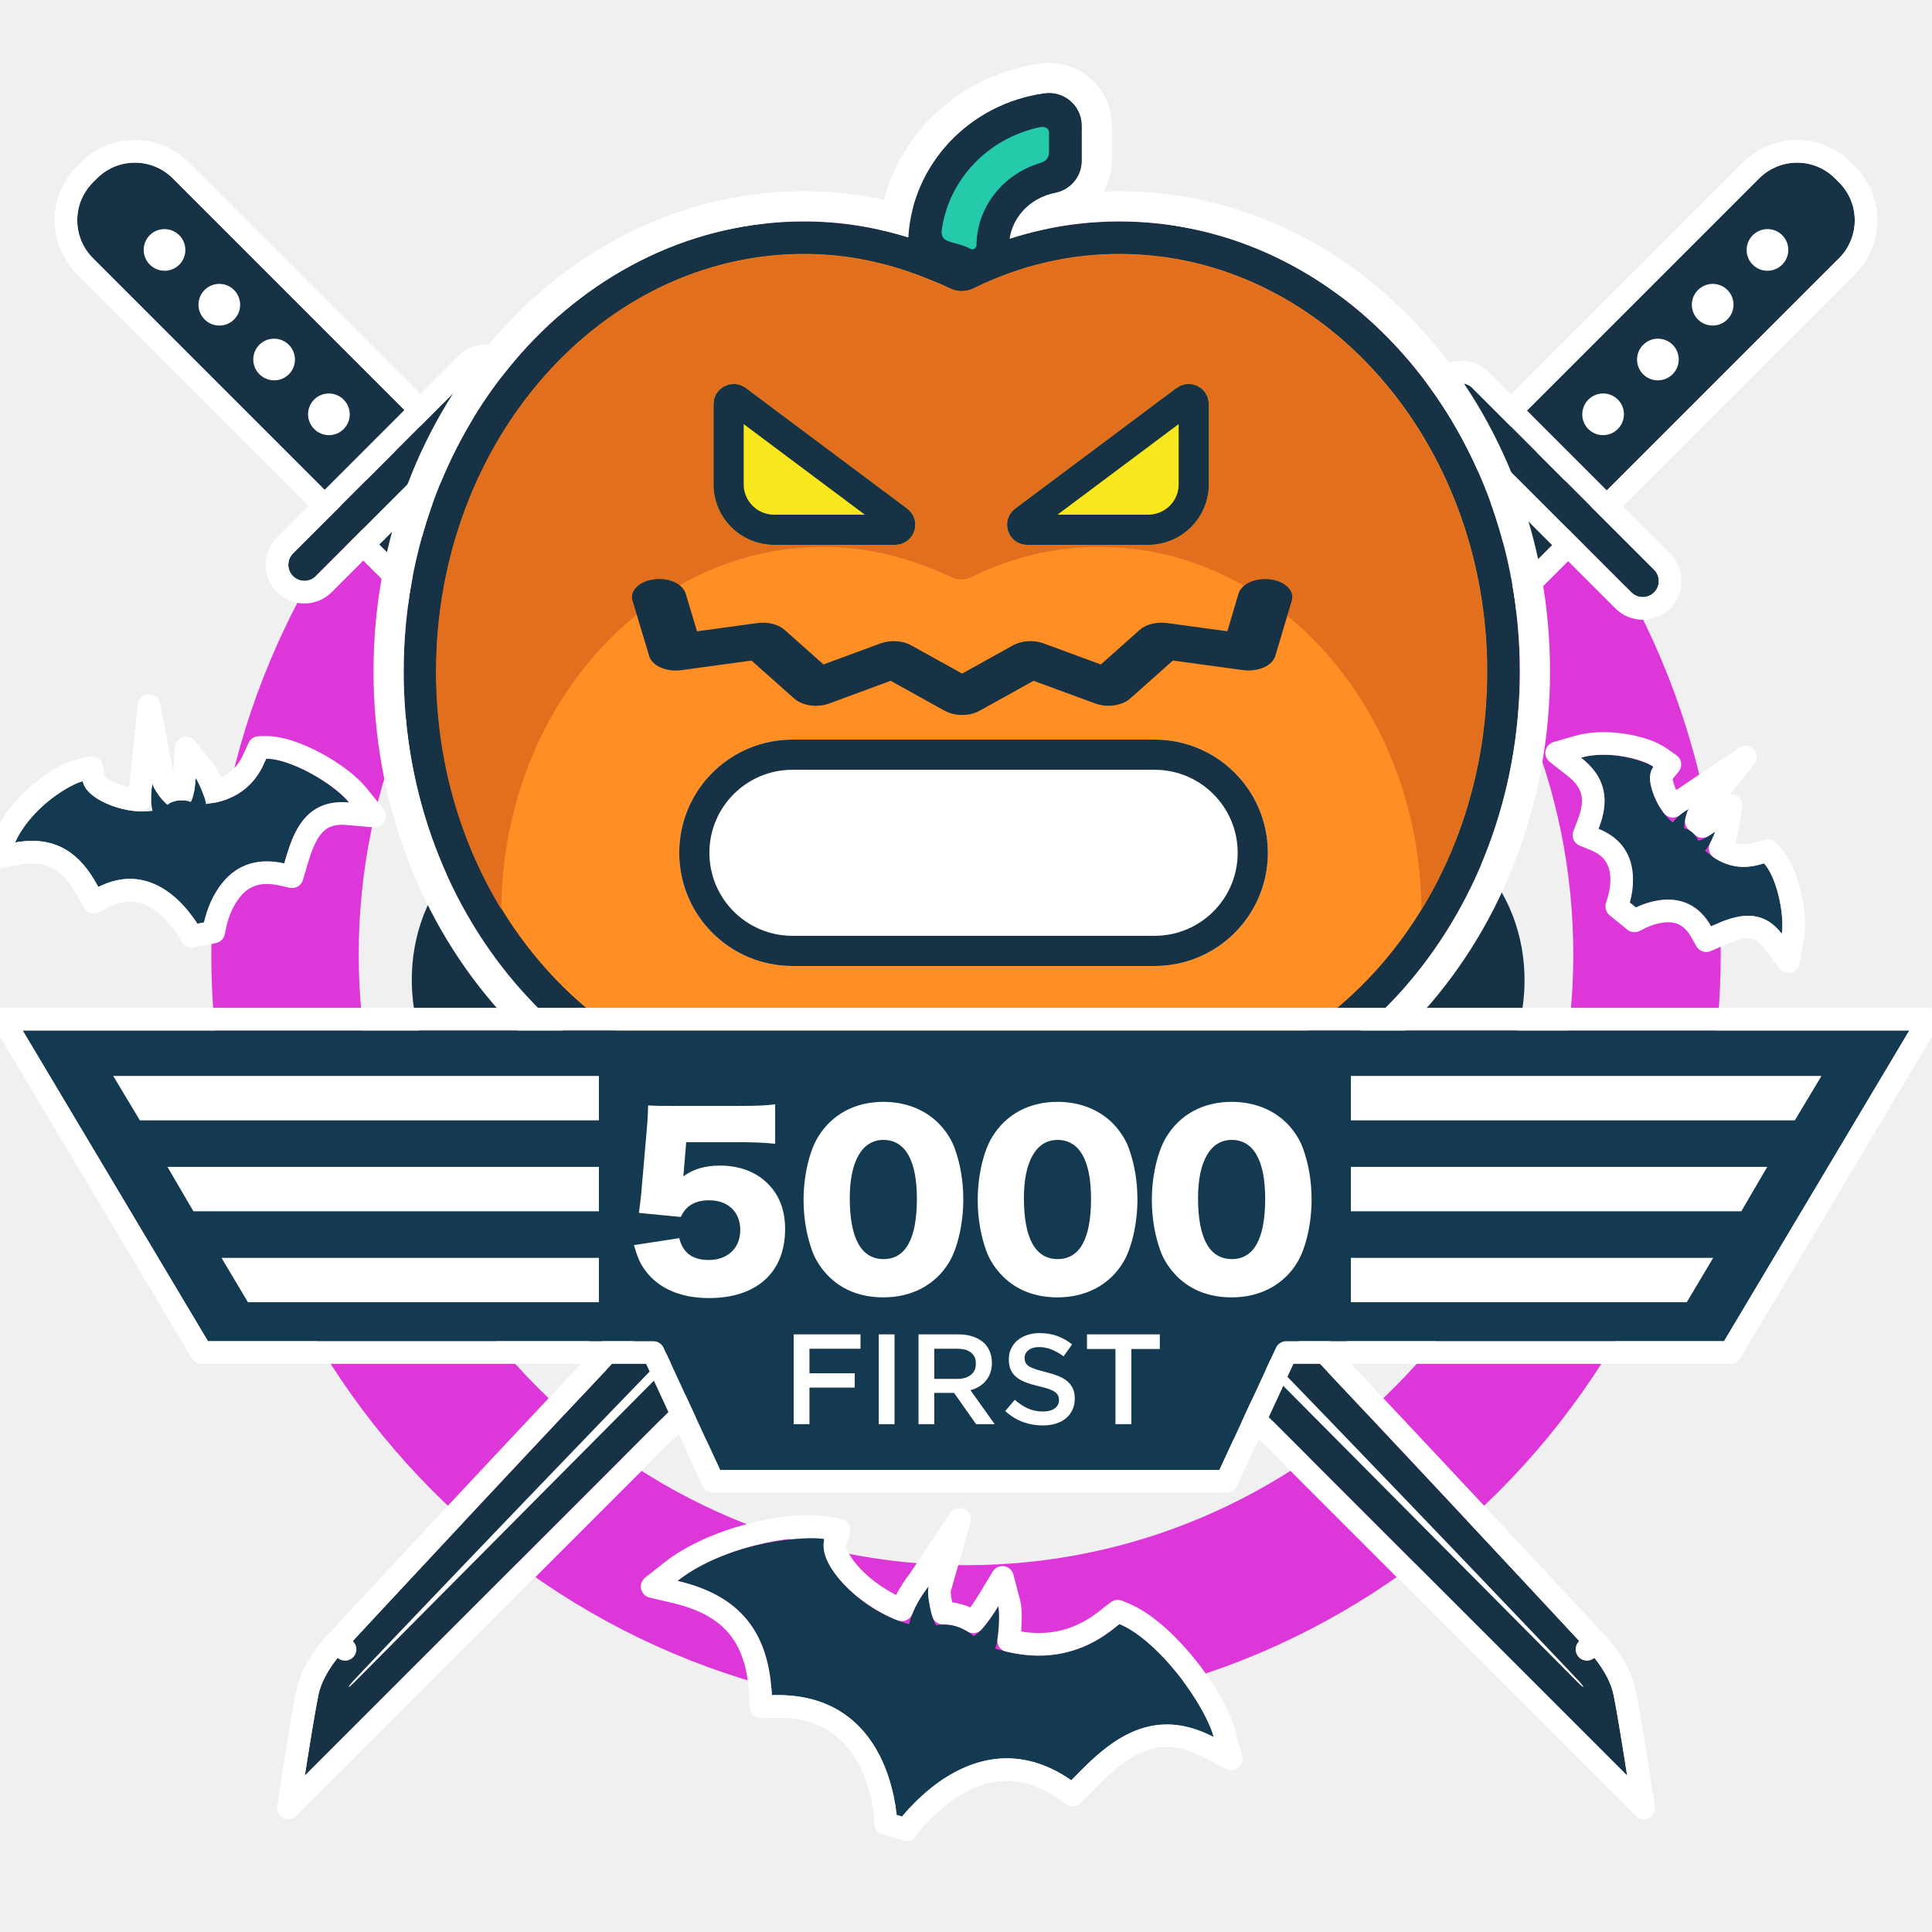
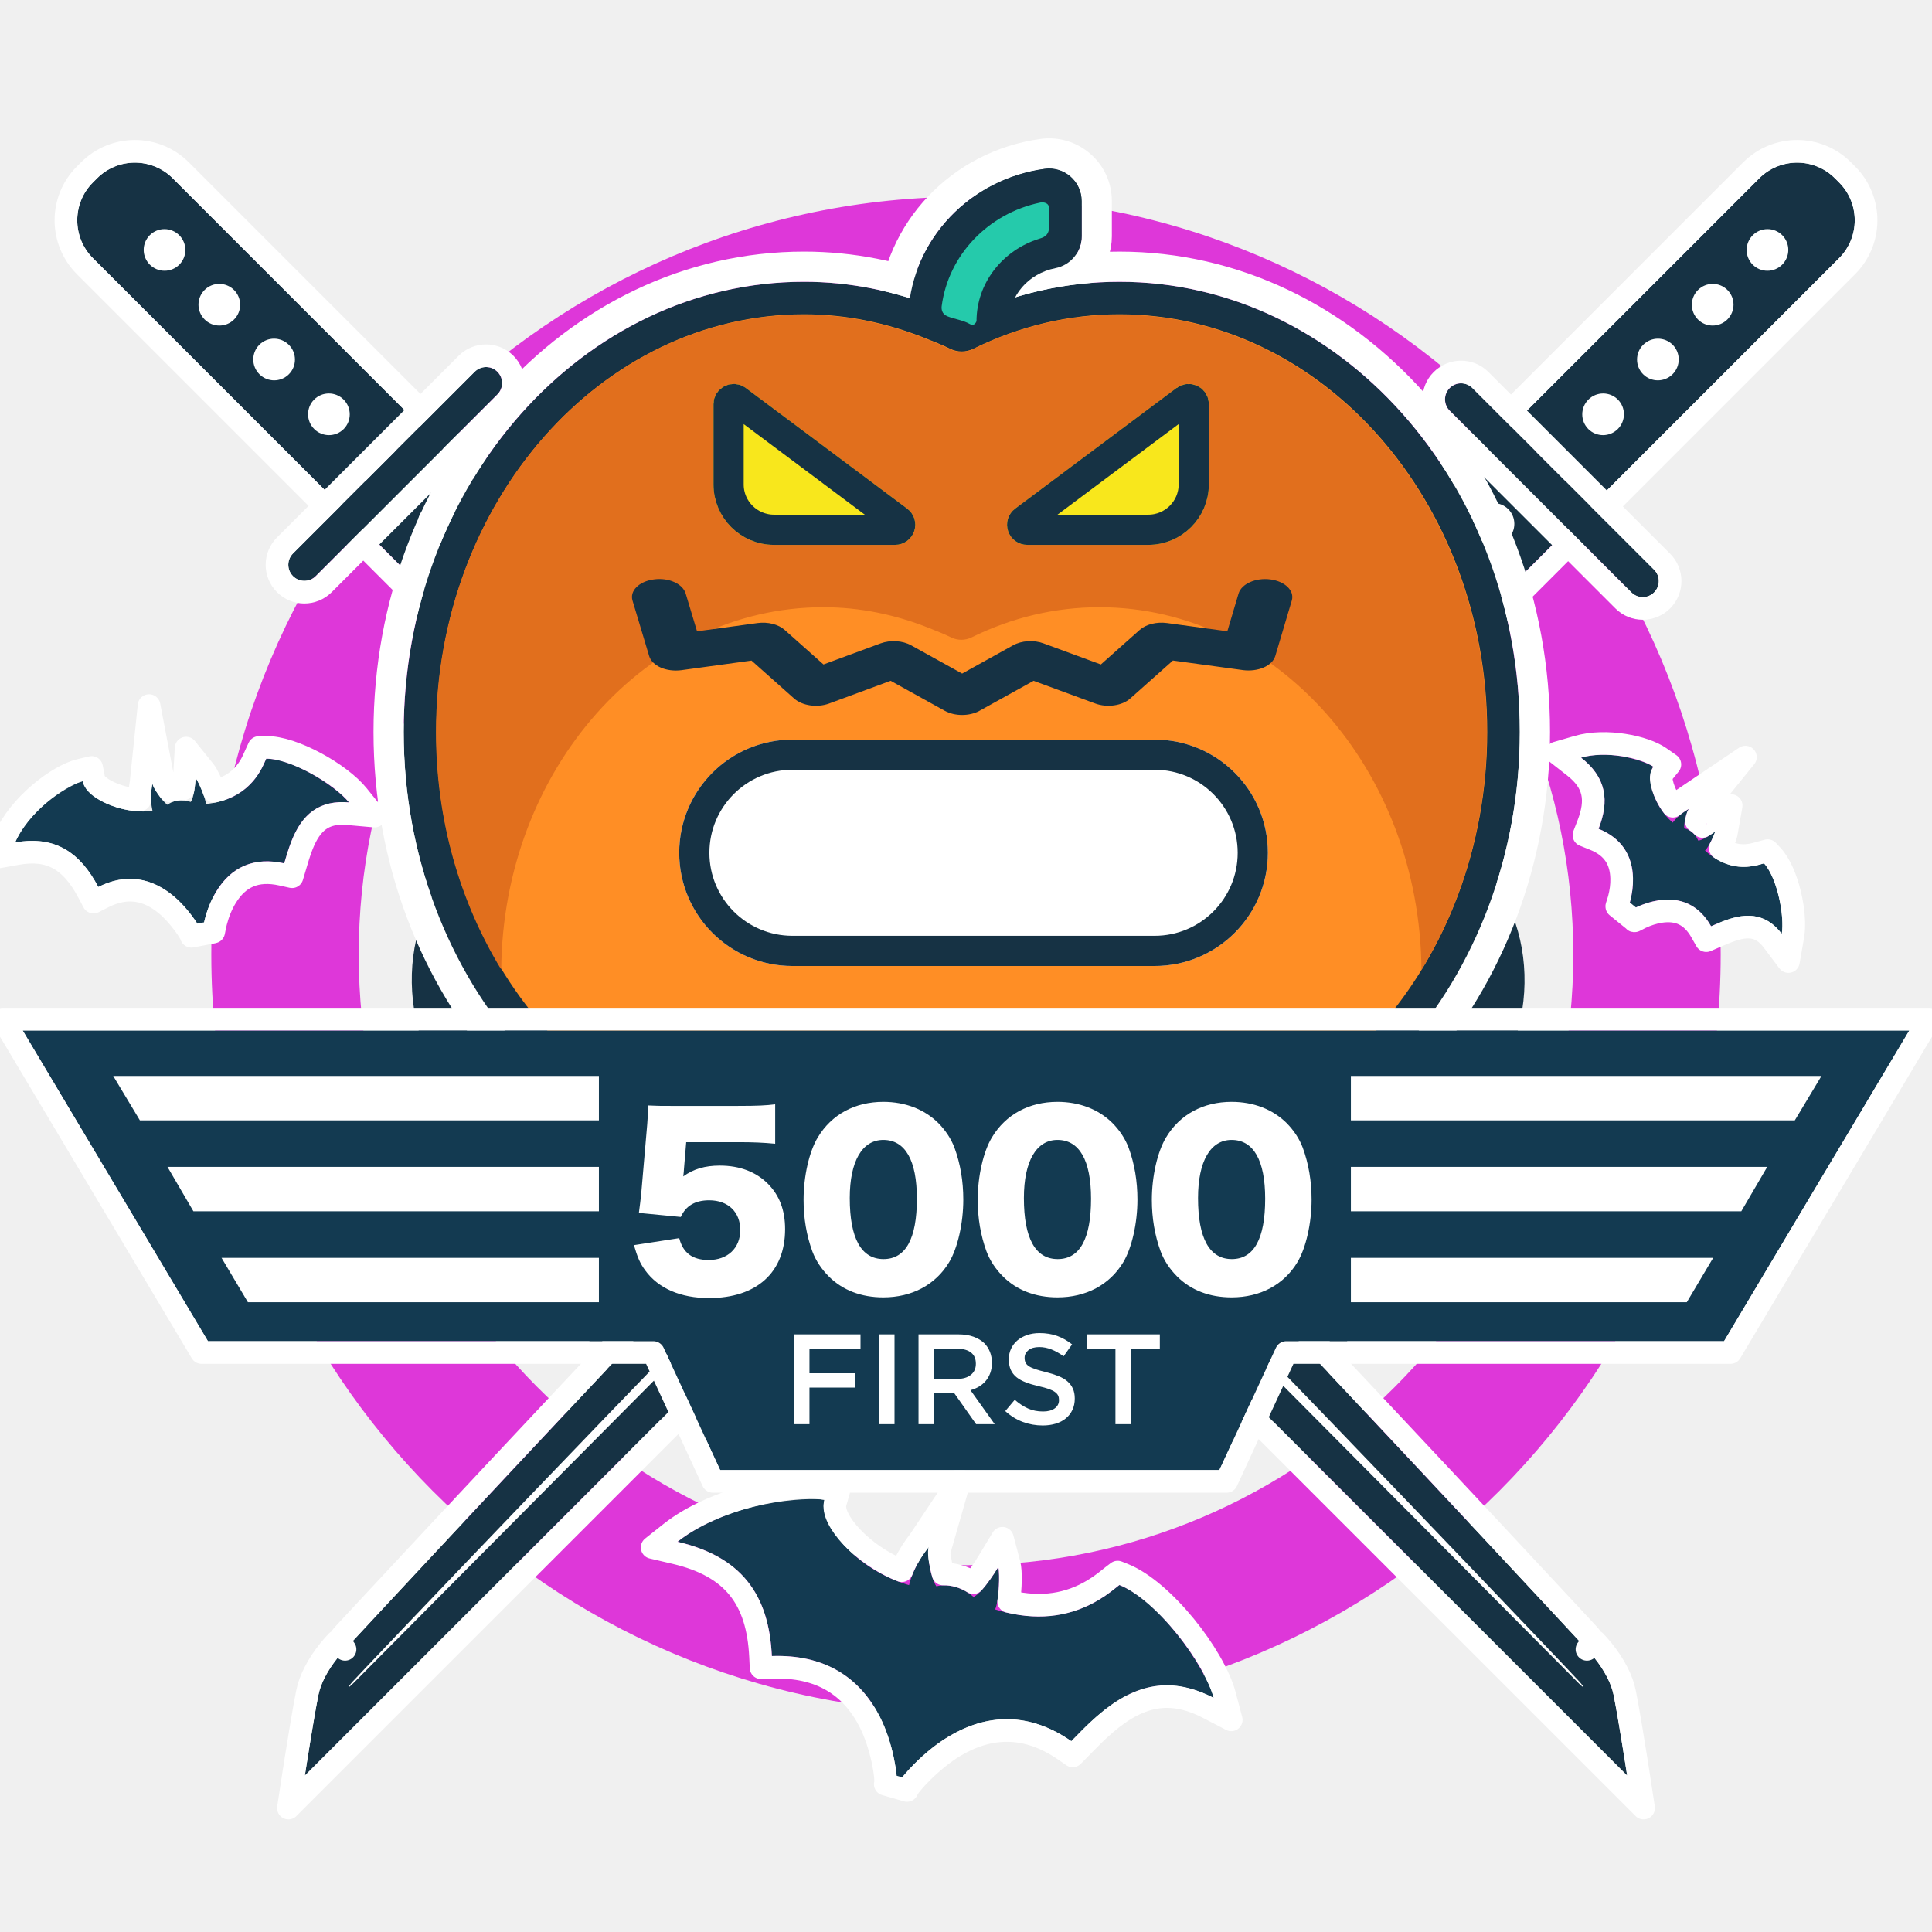
<svg xmlns="http://www.w3.org/2000/svg" xmlns:xlink="http://www.w3.org/1999/xlink" width="128" height="128" viewBox="0 0 128 128">
  <defs>
-     <path id="a" d="M63.501,95.361 C64.055,95.098 64.87,93.823 65.14,93.376 C65.247,93.781 65.194,95.618 64.93,96.187 C69.76,97.688 72.469,95.097 73.163,94.567 C75.843,95.634 78.883,100.061 79.412,102.053 C74.837,99.671 71.844,103.021 69.978,104.916 C63.644,100.521 58.517,107.467 58.372,107.974 C58.533,107.41 58.085,98.999 50.137,99.277 C49.955,95.546 48.438,92.77 43.888,91.703 C47.288,89.008 52.524,88.728 53.62,88.926 C53.188,90.434 55.669,93.556 59.227,94.577 C59.557,93.223 60.391,92.256 60.527,92.052 C60.395,92.513 60.673,94.159 61.038,94.655 C61.777,94.466 62.756,94.694 63.501,95.361 Z M111.513,42.658 C111.807,42.643 112.423,42.212 112.631,42.057 C112.595,42.265 112.195,43.104 111.964,43.317 C113.752,44.948 115.459,44.274 115.87,44.164 C116.814,45.177 117.225,47.814 117.047,48.838 C115.549,46.849 113.563,47.818 112.364,48.333 C110.516,45.072 106.867,47.29 106.7,47.496 C106.885,47.267 108.416,43.29 104.909,41.877 C105.595,40.116 105.506,38.538 103.75,37.163 C105.778,36.575 108.109,37.461 108.543,37.765 C108.046,38.379 108.483,40.304 109.819,41.466 C110.239,40.904 110.8,40.618 110.9,40.55 C110.749,40.738 110.532,41.553 110.588,41.853 C110.948,41.909 111.326,42.205 111.513,42.658 Z M11.636,40.097 C11.861,39.804 11.943,38.844 11.963,38.513 C12.135,38.727 12.623,39.83 12.641,40.233 C15.676,39.929 16.41,37.719 16.637,37.233 C18.386,37.203 21.277,39.078 22.125,40.13 C18.98,39.849 18.306,42.579 17.83,44.167 C13.167,43.126 12.352,48.52 12.416,48.856 C12.345,48.482 9.733,43.599 5.513,45.732 C4.363,43.562 2.76,42.289 -2.33146835e-15,42.782 C1.078,40.34 3.831,38.877 4.479,38.723 C4.671,39.726 6.892,40.965 9.104,40.69 C8.901,39.804 9.079,39.023 9.095,38.869 C9.153,39.175 9.768,40.084 10.105,40.288 C10.451,39.993 11.045,39.885 11.636,40.097 Z" />
+     <path id="a" d="M63.501,92.769 C64.055,92.505 64.87,91.23 65.14,90.784 C65.247,91.188 65.194,93.025 64.93,93.594 C69.76,95.096 72.469,92.504 73.163,91.975 C75.843,93.042 78.883,97.469 79.412,99.46 C74.837,97.079 71.844,100.429 69.978,102.324 C63.644,97.928 58.517,104.874 58.372,105.381 C58.533,104.818 58.085,96.406 50.137,96.684 C49.955,92.954 48.438,90.177 43.888,89.111 C47.288,86.415 52.524,86.135 53.62,86.333 C53.188,87.841 55.669,90.964 59.227,91.984 C59.557,90.63 60.391,89.663 60.527,89.46 C60.395,89.92 60.673,91.567 61.038,92.062 C61.777,91.873 62.756,92.101 63.501,92.769 Z M111.513,42.658 C111.807,42.643 112.423,42.212 112.631,42.057 C112.595,42.265 112.195,43.104 111.964,43.317 C113.752,44.948 115.459,44.274 115.87,44.164 C116.814,45.177 117.225,47.814 117.047,48.838 C115.549,46.849 113.563,47.818 112.364,48.333 C110.516,45.072 106.867,47.29 106.7,47.496 C106.885,47.267 108.416,43.29 104.909,41.877 C105.595,40.116 105.506,38.538 103.75,37.163 C105.778,36.575 108.109,37.461 108.543,37.765 C108.046,38.379 108.483,40.304 109.819,41.466 C110.239,40.904 110.8,40.618 110.9,40.55 C110.749,40.738 110.532,41.553 110.588,41.853 C110.948,41.909 111.326,42.205 111.513,42.658 Z M11.636,40.097 C11.861,39.804 11.943,38.844 11.963,38.513 C12.135,38.727 12.623,39.83 12.641,40.233 C15.676,39.929 16.41,37.719 16.637,37.233 C18.386,37.203 21.277,39.078 22.125,40.13 C18.98,39.849 18.306,42.579 17.83,44.167 C13.167,43.126 12.352,48.52 12.416,48.856 C12.345,48.482 9.733,43.599 5.513,45.732 C4.363,43.562 2.76,42.289 -3.99680289e-15,42.782 C1.078,40.34 3.831,38.877 4.479,38.723 C4.671,39.726 6.892,40.965 9.104,40.69 C8.901,39.804 9.079,39.023 9.095,38.869 C9.153,39.175 9.768,40.084 10.105,40.288 C10.451,39.993 11.045,39.885 11.636,40.097 Z" />
    <path id="b" d="M5.12,3.553 C5.12,1.591 6.707,0 8.664,0 L9.059,0 C11.016,0 12.603,1.59 12.603,3.553 L12.603,47.784 L5.12,47.784 L5.12,3.553 Z" />
    <path id="c" d="M0,0 L6.302,0 C6.302,0 6.165,16.61 5.504,42.956 C4.843,69.302 4.032,90.533 4.032,90.533 C4.032,90.533 4.032,92.57 3.151,93.904 C2.27,95.239 0,98.332 0,98.332 L0,0 Z" />
    <rect id="d" width="17.723" height="1.975" y="47.389" rx=".987" />
    <path id="e" d="M5.12,3.553 C5.12,1.591 6.707,0 8.664,0 L9.059,0 C11.016,0 12.603,1.59 12.603,3.553 L12.603,47.784 L5.12,47.784 L5.12,3.553 Z" />
    <path id="f" d="M0,0 L6.302,0 C6.302,0 6.165,16.61 5.504,42.956 C4.843,69.302 4.032,90.533 4.032,90.533 C4.032,90.533 4.032,92.57 3.151,93.904 C2.27,95.239 0,98.332 0,98.332 L0,0 Z" />
    <rect id="g" width="17.723" height="1.975" y="47.389" rx=".987" />
    <rect id="h" width="19.149" height="2.126" x=".461" y=".654" rx="1.063" />
    <rect id="i" width="19.149" height="2.126" x=".536" y=".361" rx="1.063" />
    <path id="j" d="M44.92,4.6 C44.92,5.63 44.189,6.516 43.175,6.714 C41.394,7.061 40.114,8.543 40.114,10.234 L40.114,10.598 C40.114,12.152 38.513,13.195 37.085,12.571 C36.475,12.304 35.808,12.075 35.005,11.848 C34.029,11.572 33.376,10.656 33.437,9.647 C33.729,4.783 37.531,0.81 42.464,0.132 C43.763,-0.046 44.92,0.959 44.92,2.266 L44.92,4.6 Z" />
-     <path id="k" d="M36.976,11.031 C40.294,9.43 43.812,8.616 47.42,8.616 C62.118,8.616 73.95,22.051 73.95,38.44 C73.95,54.829 62.118,68.265 47.42,68.265 L26.533,68.265 C11.835,68.265 0.003,54.83 0.003,38.44 C0.003,22.051 11.835,8.615 26.533,8.615 C29.524,8.615 32.481,9.203 35.362,10.352 C36.235,10.7 36.592,10.848 36.976,11.031 Z" />
-     <path id="l" d="M41.314,30.044 C40.738,30.044 40.228,29.677 40.046,29.133 C39.863,28.589 40.051,27.989 40.512,27.645 L51.206,19.651 C51.611,19.346 52.155,19.302 52.606,19.524 C53.059,19.751 53.345,20.211 53.345,20.716 L53.345,26.046 C53.345,28.25 51.546,30.044 49.334,30.044 L41.314,30.044 Z M32.56,30.044 L24.539,30.044 C22.328,30.044 20.529,28.25 20.529,26.046 L20.529,20.716 C20.529,20.211 20.815,19.751 21.268,19.524 C21.718,19.302 22.262,19.346 22.667,19.651 L33.361,27.645 C33.822,27.989 34.01,28.589 33.827,29.133 C33.646,29.677 33.135,30.044 32.56,30.044 Z" />
+     <path id="k" d="M36.976,10.031 C40.294,8.43 43.812,7.616 47.42,7.616 C62.118,7.616 73.95,21.051 73.95,37.44 C73.95,53.829 62.118,67.265 47.42,67.265 L26.533,67.265 C11.835,67.265 0.003,53.83 0.003,37.44 C0.003,21.051 11.835,7.615 26.533,7.615 C29.524,7.615 32.481,8.203 35.362,9.352 C36.235,9.7 36.592,9.848 36.976,10.031 Z" />
+     <path id="l" d="M41.314,25.044 C40.738,25.044 40.228,24.677 40.046,24.133 C39.863,23.589 40.051,22.989 40.512,22.645 L51.206,14.651 C51.611,14.346 52.155,14.302 52.606,14.524 C53.059,14.751 53.345,15.211 53.345,15.716 L53.345,21.046 C53.345,23.25 51.546,25.044 49.334,25.044 L41.314,25.044 Z M32.56,25.044 L24.539,25.044 C22.328,25.044 20.529,23.25 20.529,21.046 L20.529,15.716 C20.529,15.211 20.815,14.751 21.268,14.524 C21.718,14.302 22.262,14.346 22.667,14.651 L33.361,22.645 C33.822,22.989 34.01,23.589 33.827,24.133 C33.646,24.677 33.135,25.044 32.56,25.044 Z" />
    <path id="m" d="M84.736,83.858 L114.223,83.858 L126.5,63.27 L1.5,63.27 L13.777,83.858 L43.764,83.858 L47.713,92.395 L80.787,92.395 L84.736,83.858 Z" />
    <rect id="n" width="39" height="15" rx="7.5" />
  </defs>
  <g fill="none" fill-rule="evenodd">
    <rect width="128" height="128" />
    <g transform="translate(0 5)">
      <g fill-rule="nonzero" transform="translate(1 8.034)">
        <path fill="#DE37D9" d="M63,90.664 C85.211,90.664 103.234,72.563 103.234,50.215 C103.234,27.866 85.211,9.766 63,9.766 C40.789,9.766 22.766,27.866 22.766,50.215 C22.766,72.563 40.789,90.664 63,90.664 Z M63,100.429 C35.386,100.429 13,77.947 13,50.215 C13,22.482 35.386,0 63,0 C90.614,0 113,22.482 113,50.215 C113,77.947 90.614,100.429 63,100.429 Z" />
        <g stroke-linecap="round" stroke-linejoin="round">
          <use fill="#133A51" fill-rule="evenodd" xlink:href="#a" />
-           <path stroke="#FFFFFF" stroke-width="1.5" d="M63.484,94.413 C63.776,94.087 64.171,93.531 64.498,92.989 L65.413,91.474 L65.865,93.185 C65.987,93.645 65.964,94.792 65.828,95.657 C68.032,96.188 69.844,95.841 71.4,94.917 C71.679,94.752 71.933,94.577 72.189,94.382 C72.321,94.281 72.667,94.003 72.708,93.971 L73.046,93.713 L73.441,93.871 C76.061,94.914 79.444,99.253 80.137,101.86 L80.573,103.503 L79.066,102.718 C76.312,101.285 74.168,101.947 71.766,104.194 C71.559,104.387 71.352,104.59 71.112,104.832 C70.976,104.969 70.538,105.417 70.512,105.443 L70.069,105.893 L69.55,105.533 C67.023,103.779 64.578,103.852 62.239,105.251 C60.731,106.152 59.194,107.826 59.093,108.18 L57.651,107.767 C57.769,107.355 57.409,105.191 56.627,103.649 C55.418,101.267 53.355,99.915 50.163,100.026 L49.424,100.052 L49.388,99.313 C49.201,95.499 47.581,93.339 43.717,92.433 L42.207,92.079 L43.422,91.116 C46.33,88.81 51.432,87.768 53.754,88.188 L54.569,88.336 L54.341,89.133 C54.03,90.218 56.116,92.594 58.745,93.622 C58.863,93.319 59.005,93.025 59.166,92.738 C59.318,92.467 59.478,92.22 59.651,91.977 C59.733,91.863 59.9,91.641 59.903,91.636 L62.576,87.626 L61.248,92.259 C61.19,92.46 61.326,93.316 61.487,93.842 C62.158,93.824 62.866,94.024 63.484,94.413 Z M111.793,41.72 C111.92,41.64 112.064,41.544 112.185,41.454 L113.695,40.338 L113.37,42.187 C113.331,42.408 113.166,42.799 112.969,43.158 C113.754,43.682 114.511,43.746 115.303,43.545 C115.401,43.521 115.668,43.442 115.675,43.44 L116.11,43.323 L116.418,43.653 C117.433,44.742 118.038,47.522 117.785,48.967 L117.488,50.671 L116.448,49.289 C116.033,48.739 115.59,48.473 115.084,48.406 C114.553,48.336 113.971,48.472 113.17,48.804 C113.091,48.836 113.012,48.87 112.911,48.914 C112.784,48.969 112.784,48.969 112.66,49.022 L112.043,49.287 L111.712,48.703 C111.063,47.557 110.157,47.186 109.012,47.356 C108.572,47.422 108.124,47.567 107.715,47.76 C107.477,47.872 107.243,48.017 107.283,47.968 L106.117,47.024 C106.092,47.055 106.194,46.796 106.267,46.526 C106.386,46.082 106.452,45.608 106.439,45.151 C106.407,43.956 105.876,43.075 104.629,42.573 L103.941,42.296 L104.21,41.605 C104.857,39.944 104.631,38.806 103.287,37.753 L102.134,36.85 L103.541,36.442 C105.399,35.904 107.954,36.438 108.973,37.15 L109.633,37.612 L109.126,38.237 C108.927,38.483 109.198,39.541 109.83,40.379 C109.949,40.279 110.073,40.188 110.2,40.104 C110.314,40.028 110.504,39.913 110.481,39.929 L114.638,37.127 L111.483,41.022 C111.471,41.037 111.425,41.207 111.386,41.376 C111.533,41.47 111.671,41.586 111.793,41.72 Z M11.129,39.24 C11.165,39.012 11.199,38.724 11.214,38.468 L11.331,36.53 L12.547,38.043 C12.736,38.277 13.01,38.857 13.194,39.387 C14.074,39.191 14.723,38.784 15.208,38.216 C15.403,37.988 15.562,37.743 15.699,37.478 C15.783,37.316 16.002,36.818 15.957,36.916 L16.154,36.491 L16.624,36.483 C18.435,36.452 21.557,38.23 22.709,39.659 L23.817,41.034 L22.058,40.877 C20.472,40.735 19.619,41.435 19.012,42.961 C18.925,43.179 18.844,43.412 18.759,43.683 C18.726,43.79 18.692,43.9 18.651,44.038 C18.599,44.213 18.57,44.313 18.549,44.382 L18.349,45.051 L17.667,44.899 C15.948,44.515 14.789,45.093 13.989,46.389 C13.684,46.882 13.455,47.451 13.305,48.025 C13.212,48.381 13.16,48.75 13.153,48.716 L11.68,48.997 C11.638,48.777 10.859,47.619 10.037,46.928 C8.789,45.877 7.418,45.609 5.851,46.401 L5.195,46.733 L4.85,46.083 C3.718,43.947 2.336,43.127 0.132,43.521 L-1.255,43.769 L-0.686,42.48 C0.279,40.293 2.834,38.342 4.306,37.993 L5.069,37.813 L5.216,38.583 C5.322,39.137 6.778,39.893 8.258,39.97 C8.249,39.665 8.268,39.364 8.308,39.061 C8.322,38.961 8.35,38.786 8.349,38.792 L8.876,33.713 L9.832,38.729 C9.846,38.803 10.055,39.121 10.24,39.364 C10.517,39.267 10.82,39.225 11.129,39.24 Z" />
+           <path stroke="#FFFFFF" stroke-width="1.5" d="M63.484,91.82 C63.776,91.495 64.171,90.938 64.498,90.396 L65.413,88.881 L65.865,90.592 C65.987,91.052 65.964,92.199 65.828,93.064 C68.032,93.595 69.844,93.249 71.4,92.325 C71.679,92.159 71.933,91.985 72.189,91.789 C72.321,91.688 72.667,91.41 72.708,91.378 L73.046,91.121 L73.441,91.278 C76.061,92.321 79.444,96.66 80.137,99.267 L80.573,100.91 L79.066,100.125 C76.312,98.692 74.168,99.355 71.766,101.601 C71.559,101.794 71.352,101.997 71.112,102.239 C70.976,102.376 70.538,102.824 70.512,102.85 L70.069,103.3 L69.55,102.94 C67.023,101.186 64.578,101.259 62.239,102.658 C60.731,103.559 59.194,105.233 59.093,105.588 L57.651,105.174 C57.769,104.763 57.409,102.598 56.627,101.057 C55.418,98.674 53.355,97.322 50.163,97.433 L49.424,97.459 L49.388,96.72 C49.201,92.906 47.581,90.747 43.717,89.841 L42.207,89.487 L43.422,88.523 C46.33,86.217 51.432,85.175 53.754,85.595 L54.569,85.743 L54.341,86.54 C54.03,87.625 56.116,90.001 58.745,91.029 C58.863,90.726 59.005,90.432 59.166,90.145 C59.318,89.874 59.478,89.627 59.651,89.384 C59.733,89.27 59.9,89.048 59.903,89.044 L62.576,85.033 L61.248,89.666 C61.19,89.867 61.326,90.723 61.487,91.249 C62.158,91.231 62.866,91.431 63.484,91.82 Z M111.793,41.72 C111.92,41.64 112.064,41.544 112.185,41.454 L113.695,40.338 L113.37,42.187 C113.331,42.408 113.166,42.799 112.969,43.158 C113.754,43.682 114.511,43.746 115.303,43.545 C115.401,43.521 115.668,43.442 115.675,43.44 L116.11,43.323 L116.418,43.653 C117.433,44.742 118.038,47.522 117.785,48.967 L117.488,50.671 L116.448,49.289 C116.033,48.739 115.59,48.473 115.084,48.406 C114.553,48.336 113.971,48.472 113.17,48.804 C113.091,48.836 113.012,48.87 112.911,48.914 C112.784,48.969 112.784,48.969 112.66,49.022 L112.043,49.287 L111.712,48.703 C111.063,47.557 110.157,47.186 109.012,47.356 C108.572,47.422 108.124,47.567 107.715,47.76 C107.477,47.872 107.243,48.017 107.283,47.968 L106.117,47.024 C106.092,47.055 106.194,46.796 106.267,46.526 C106.386,46.082 106.452,45.608 106.439,45.151 C106.407,43.956 105.876,43.075 104.629,42.573 L103.941,42.296 L104.21,41.605 C104.857,39.944 104.631,38.806 103.287,37.753 L102.134,36.85 L103.541,36.442 C105.399,35.904 107.954,36.438 108.973,37.15 L109.633,37.612 L109.126,38.237 C108.927,38.483 109.198,39.541 109.83,40.379 C109.949,40.279 110.073,40.188 110.2,40.104 C110.314,40.028 110.504,39.913 110.481,39.929 L114.638,37.127 L111.483,41.022 C111.471,41.037 111.425,41.207 111.386,41.376 C111.533,41.47 111.671,41.586 111.793,41.72 Z M11.129,39.24 C11.165,39.012 11.199,38.724 11.214,38.468 L11.331,36.53 L12.547,38.043 C12.736,38.277 13.01,38.857 13.194,39.387 C14.074,39.191 14.723,38.784 15.208,38.216 C15.403,37.988 15.562,37.743 15.699,37.478 C15.783,37.316 16.002,36.818 15.957,36.916 L16.154,36.491 L16.624,36.483 C18.435,36.452 21.557,38.23 22.709,39.659 L23.817,41.034 L22.058,40.877 C20.472,40.735 19.619,41.435 19.012,42.961 C18.925,43.179 18.844,43.412 18.759,43.683 C18.726,43.79 18.692,43.9 18.651,44.038 C18.599,44.213 18.57,44.313 18.549,44.382 L18.349,45.051 L17.667,44.899 C15.948,44.515 14.789,45.093 13.989,46.389 C13.684,46.882 13.455,47.451 13.305,48.025 C13.212,48.381 13.16,48.75 13.153,48.716 L11.68,48.997 C11.638,48.777 10.859,47.619 10.037,46.928 C8.789,45.877 7.418,45.609 5.851,46.401 L5.195,46.733 L4.85,46.083 C3.718,43.947 2.336,43.127 0.132,43.521 L-1.255,43.769 L-0.686,42.48 C0.279,40.293 2.834,38.342 4.306,37.993 L5.069,37.813 L5.216,38.583 C5.322,39.137 6.778,39.893 8.258,39.97 C8.249,39.665 8.268,39.364 8.308,39.061 C8.322,38.961 8.35,38.786 8.349,38.792 L8.876,33.713 L9.832,38.729 C9.846,38.803 10.055,39.121 10.24,39.364 C10.517,39.267 10.82,39.225 11.129,39.24 Z" />
        </g>
        <path fill="#163244" d="M61.572,57.869 L61.588,71.63 C61.588,71.63 61.9,77.089 54.559,81.346 C48.916,84.617 41.829,82.421 38.317,76.312 C36.392,72.962 35.922,68.768 37.042,65.229 C33.43,64.433 30.048,61.928 28.122,58.578 C24.61,52.469 26.26,45.207 31.903,41.935 C39.439,37.566 44.559,40.83 44.559,40.83 L55.9,47.686 C55.631,48.48 55.485,49.33 55.485,50.215 C55.485,51.084 55.626,51.92 55.886,52.701 C55.07,52.235 54.037,52.204 53.165,52.709 C51.857,53.468 51.409,55.147 52.164,56.461 C52.919,57.774 54.591,58.224 55.899,57.466 C56.741,56.978 57.227,56.108 57.265,55.2 C58.348,56.52 59.853,57.479 61.572,57.869 Z M70.651,47.558 L81.728,40.86 C81.728,40.86 86.849,37.597 94.385,41.966 C100.027,45.238 101.677,52.5 98.165,58.609 C96.239,61.958 92.858,64.464 89.245,65.26 C90.365,68.799 89.896,72.993 87.97,76.343 C84.458,82.452 77.371,84.648 71.729,81.376 C64.387,77.12 64.699,71.661 64.699,71.661 L64.715,57.932 C66.417,57.619 67.926,56.751 69.051,55.523 C69.17,56.322 69.637,57.061 70.388,57.497 C71.696,58.255 73.368,57.805 74.123,56.491 C74.878,55.178 74.43,53.498 73.122,52.74 C72.372,52.305 71.503,52.268 70.755,52.563 C70.986,51.821 71.11,51.033 71.11,50.215 C71.11,49.282 70.948,48.387 70.651,47.558 Z M57.332,45.149 L46.016,38.862 C46.016,38.862 40.642,36.04 40.642,27.301 C40.642,20.758 46.079,15.692 53.103,15.692 C56.954,15.692 60.806,17.381 63.298,20.125 C65.79,17.381 69.642,15.692 73.493,15.692 C80.517,15.692 85.954,20.758 85.954,27.301 C85.954,35.814 81.091,38.273 81.091,38.273 L69.243,45.124 C68.162,43.852 66.684,42.931 65.001,42.556 C65.63,42.052 66.032,41.277 66.032,40.407 C66.032,38.89 64.808,37.661 63.298,37.661 C61.788,37.661 60.564,38.89 60.564,40.407 C60.564,41.277 60.966,42.052 61.595,42.556 C59.901,42.934 58.415,43.864 57.332,45.149 Z M63.298,54.53 C60.925,54.53 59.001,52.598 59.001,50.215 C59.001,47.831 60.925,45.899 63.298,45.899 C65.671,45.899 67.595,47.831 67.595,50.215 C67.595,52.598 65.671,54.53 63.298,54.53 Z" />
      </g>
      <g transform="rotate(-45 15.968 6.576)">
        <use fill="#163244" xlink:href="#b" />
        <path stroke="#FFFFFF" stroke-width="1.5" d="M4.37,3.553 C4.37,1.177 6.292,-0.75 8.664,-0.75 L9.059,-0.75 C11.431,-0.75 13.353,1.176 13.353,3.553 L13.353,48.534 L4.37,48.534 L4.37,3.553 Z" />
        <path fill="#FFFFFF" d="M8.862,7.898 C8.1,7.898 7.483,7.279 7.483,6.516 C7.483,5.753 8.1,5.134 8.862,5.134 C9.623,5.134 10.24,5.753 10.24,6.516 C10.24,7.279 9.623,7.898 8.862,7.898 Z M8.862,13.032 C8.1,13.032 7.483,12.413 7.483,11.65 C7.483,10.886 8.1,10.268 8.862,10.268 C9.623,10.268 10.24,10.886 10.24,11.65 C10.24,12.413 9.623,13.032 8.862,13.032 Z M8.862,18.166 C8.1,18.166 7.483,17.547 7.483,16.784 C7.483,16.02 8.1,15.401 8.862,15.401 C9.623,15.401 10.24,16.02 10.24,16.784 C10.24,17.547 9.623,18.166 8.862,18.166 Z M8.862,23.3 C8.1,23.3 7.483,22.681 7.483,21.917 C7.483,21.154 8.1,20.535 8.862,20.535 C9.623,20.535 10.24,21.154 10.24,21.917 C10.24,22.681 9.623,23.3 8.862,23.3 Z M8.862,28.433 C8.1,28.433 7.483,27.815 7.483,27.051 C7.483,26.288 8.1,25.669 8.862,25.669 C9.623,25.669 10.24,26.288 10.24,27.051 C10.24,27.815 9.623,28.433 8.862,28.433 Z M8.862,33.567 C8.1,33.567 7.483,32.948 7.483,32.185 C7.483,31.422 8.1,30.803 8.862,30.803 C9.623,30.803 10.24,31.422 10.24,32.185 C10.24,32.948 9.623,33.567 8.862,33.567 Z M8.862,38.701 C8.1,38.701 7.483,38.082 7.483,37.319 C7.483,36.555 8.1,35.937 8.862,35.937 C9.623,35.937 10.24,36.555 10.24,37.319 C10.24,38.082 9.623,38.701 8.862,38.701 Z M8.862,43.835 C8.1,43.835 7.483,43.216 7.483,42.453 C7.483,41.689 8.1,41.07 8.862,41.07 C9.623,41.07 10.24,41.689 10.24,42.453 C10.24,43.216 9.623,43.835 8.862,43.835 Z" />
        <g transform="translate(5.908 48.179)">
          <g stroke-linecap="round" stroke-linejoin="round">
            <use fill="#163244" xlink:href="#c" />
            <path stroke="#FFFFFF" stroke-width="1.5" d="M-0.75,-0.75 L7.058,-0.75 L7.052,0.006 C7.05,0.136 7.048,0.393 7.044,0.773 C7.038,1.405 7.03,2.154 7.02,3.016 C6.991,5.478 6.952,8.351 6.9,11.61 C6.754,20.919 6.543,31.446 6.254,42.975 C6.154,46.95 6.048,50.947 5.935,54.948 C5.683,63.927 5.412,72.528 5.142,80.45 C5.047,83.223 4.959,85.713 4.88,87.882 C4.853,88.642 4.828,89.307 4.807,89.873 C4.794,90.212 4.786,90.444 4.032,90.533 L4.782,90.533 C4.782,90.699 4.769,90.972 4.732,91.317 C4.67,91.892 4.559,92.469 4.383,93.015 C4.228,93.498 4.029,93.936 3.777,94.318 C3.48,94.767 3.018,95.43 2.43,96.253 C2.394,96.304 2.394,96.304 2.357,96.355 C1.974,96.892 1.563,97.461 1.153,98.025 C0.906,98.364 0.714,98.626 0.605,98.776 L-0.75,100.622 L-0.75,-0.75 Z" />
          </g>
          <path fill="#FFFFFF" d="M2.363,0 L3.491,0 C3.491,0 3.345,15.817 3.097,40.576 C2.85,65.335 2.2,91.112 2.165,91.686 C2.13,92.26 2.055,92.292 2.055,91.67 C2.055,90.469 2.363,0 2.363,0 Z" />
        </g>
        <g>
          <use fill="#163244" xlink:href="#d" />
          <rect width="19.223" height="3.475" x="-.75" y="46.639" stroke="#FFFFFF" stroke-width="1.5" rx="1.737" />
        </g>
      </g>
      <g transform="scale(-1 1) rotate(-45 -48.032 161.086)">
        <use fill="#163244" xlink:href="#e" />
        <path stroke="#FFFFFF" stroke-width="1.5" d="M4.37,3.553 C4.37,1.177 6.292,-0.75 8.664,-0.75 L9.059,-0.75 C11.431,-0.75 13.353,1.176 13.353,3.553 L13.353,48.534 L4.37,48.534 L4.37,3.553 Z" />
        <path fill="#FFFFFF" d="M8.862,7.898 C8.1,7.898 7.483,7.279 7.483,6.516 C7.483,5.753 8.1,5.134 8.862,5.134 C9.623,5.134 10.24,5.753 10.24,6.516 C10.24,7.279 9.623,7.898 8.862,7.898 Z M8.862,13.032 C8.1,13.032 7.483,12.413 7.483,11.65 C7.483,10.886 8.1,10.268 8.862,10.268 C9.623,10.268 10.24,10.886 10.24,11.65 C10.24,12.413 9.623,13.032 8.862,13.032 Z M8.862,18.166 C8.1,18.166 7.483,17.547 7.483,16.784 C7.483,16.02 8.1,15.401 8.862,15.401 C9.623,15.401 10.24,16.02 10.24,16.784 C10.24,17.547 9.623,18.166 8.862,18.166 Z M8.862,23.3 C8.1,23.3 7.483,22.681 7.483,21.917 C7.483,21.154 8.1,20.535 8.862,20.535 C9.623,20.535 10.24,21.154 10.24,21.917 C10.24,22.681 9.623,23.3 8.862,23.3 Z M8.862,28.433 C8.1,28.433 7.483,27.815 7.483,27.051 C7.483,26.288 8.1,25.669 8.862,25.669 C9.623,25.669 10.24,26.288 10.24,27.051 C10.24,27.815 9.623,28.433 8.862,28.433 Z M8.862,33.567 C8.1,33.567 7.483,32.948 7.483,32.185 C7.483,31.422 8.1,30.803 8.862,30.803 C9.623,30.803 10.24,31.422 10.24,32.185 C10.24,32.948 9.623,33.567 8.862,33.567 Z M8.862,38.701 C8.1,38.701 7.483,38.082 7.483,37.319 C7.483,36.555 8.1,35.937 8.862,35.937 C9.623,35.937 10.24,36.555 10.24,37.319 C10.24,38.082 9.623,38.701 8.862,38.701 Z M8.862,43.835 C8.1,43.835 7.483,43.216 7.483,42.453 C7.483,41.689 8.1,41.07 8.862,41.07 C9.623,41.07 10.24,41.689 10.24,42.453 C10.24,43.216 9.623,43.835 8.862,43.835 Z" />
        <g transform="translate(5.908 48.179)">
          <g stroke-linecap="round" stroke-linejoin="round">
            <use fill="#163244" xlink:href="#f" />
            <path stroke="#FFFFFF" stroke-width="1.5" d="M-0.75,-0.75 L7.058,-0.75 L7.052,0.006 C7.05,0.136 7.048,0.393 7.044,0.773 C7.038,1.405 7.03,2.154 7.02,3.016 C6.991,5.478 6.952,8.351 6.9,11.61 C6.754,20.919 6.543,31.446 6.254,42.975 C6.154,46.95 6.048,50.947 5.935,54.948 C5.683,63.927 5.412,72.528 5.142,80.45 C5.047,83.223 4.959,85.713 4.88,87.882 C4.853,88.642 4.828,89.307 4.807,89.873 C4.794,90.212 4.786,90.444 4.032,90.533 L4.782,90.533 C4.782,90.699 4.769,90.972 4.732,91.317 C4.67,91.892 4.559,92.469 4.383,93.015 C4.228,93.498 4.029,93.936 3.777,94.318 C3.48,94.767 3.018,95.43 2.43,96.253 C2.394,96.304 2.394,96.304 2.357,96.355 C1.974,96.892 1.563,97.461 1.153,98.025 C0.906,98.364 0.714,98.626 0.605,98.776 L-0.75,100.622 L-0.75,-0.75 Z" />
          </g>
          <path fill="#FFFFFF" d="M2.363,0 L3.491,0 C3.491,0 3.345,15.817 3.097,40.576 C2.85,65.335 2.2,91.112 2.165,91.686 C2.13,92.26 2.055,92.292 2.055,91.67 C2.055,90.469 2.363,0 2.363,0 Z" />
        </g>
        <g>
          <use fill="#163244" xlink:href="#g" />
          <rect width="19.223" height="3.475" x="-.75" y="46.639" stroke="#FFFFFF" stroke-width="1.5" rx="1.737" />
        </g>
      </g>
-       <g transform="translate(18 1)">
-         <g transform="matrix(-1 0 0 1 94 16.615)">
+       <g transform="translate(18 6)">
+         <g transform="matrix(-1 0 0 1 94 11.615)">
          <g transform="rotate(-45 19.442 6.82)">
            <use fill="#163244" xlink:href="#h" />
            <rect width="20.649" height="3.626" x="-.289" y="-.096" stroke="#FFFFFF" stroke-width="1.5" rx="1.813" />
          </g>
          <g transform="scale(-1 1) rotate(-45 -28.967 120.9)">
            <use fill="#163244" xlink:href="#i" />
            <rect width="20.649" height="3.626" x="-.214" y="-.389" stroke="#FFFFFF" stroke-width="1.5" rx="1.813" />
          </g>
        </g>
        <g fill-rule="nonzero" transform="translate(8.743 .054)">
          <use fill="#163244" fill-rule="evenodd" xlink:href="#j" />
          <path stroke="#FFFFFF" stroke-width="2" d="M45.92,4.6 C45.92,6.109 44.849,7.406 43.366,7.695 C42.048,7.952 41.114,9.029 41.114,10.234 L41.114,10.598 C41.114,12.875 38.772,14.4 36.684,13.487 C36.13,13.245 35.509,13.029 34.733,12.81 C33.305,12.407 32.35,11.066 32.439,9.587 C32.759,4.254 36.914,-0.114 42.328,-0.858 C44.227,-1.119 45.92,0.352 45.92,2.266 L45.92,4.6 Z" />
          <use fill="#163244" fill-rule="evenodd" xlink:href="#k" />
-           <path stroke="#FFFFFF" stroke-width="2" d="M36.969,9.929 C40.298,8.396 43.817,7.616 47.42,7.616 C62.658,7.616 74.95,21.477 74.95,38.44 C74.95,55.403 62.658,69.265 47.42,69.265 L26.533,69.265 C11.295,69.265 -0.997,55.403 -0.997,38.44 C-0.997,21.477 11.295,7.615 26.533,7.615 C29.64,7.615 32.723,8.223 35.732,9.423 C36.328,9.66 36.685,9.806 36.969,9.929 Z" />
+           <path stroke="#FFFFFF" stroke-width="2" d="M36.969,8.929 C40.298,7.396 43.817,6.616 47.42,6.616 C62.658,6.616 74.95,20.477 74.95,37.44 C74.95,54.403 62.658,68.265 47.42,68.265 L26.533,68.265 C11.295,68.265 -0.997,54.403 -0.997,37.44 C-0.997,20.477 11.295,6.615 26.533,6.615 C29.64,6.615 32.723,7.223 35.732,8.423 C36.328,8.66 36.685,8.806 36.969,8.929 Z" />
          <path fill="#163244" d="M44.92,4.6 C44.92,5.63 44.189,6.516 43.175,6.714 C41.394,7.061 40.114,8.543 40.114,10.234 L40.114,10.598 C40.114,12.152 38.513,13.195 37.085,12.571 C36.475,12.304 35.808,12.075 35.005,11.848 C34.029,11.572 33.376,10.656 33.437,9.647 C33.729,4.783 37.531,0.81 42.464,0.132 C43.763,-0.046 44.92,0.959 44.92,2.266 L44.92,4.6 Z" />
-           <path fill="#FF8E25" d="M47.42,66.111 L26.533,66.111 C13.095,66.111 2.164,53.698 2.164,38.44 C2.164,23.183 13.095,10.769 26.533,10.769 C29.284,10.769 31.969,11.319 34.551,12.348 C34.556,12.35 34.561,12.352 34.566,12.355 C35.115,12.574 35.665,12.786 36.203,13.051 C36.689,13.291 37.264,13.291 37.75,13.051 C40.825,11.538 44.078,10.769 47.42,10.769 C60.857,10.769 71.789,23.183 71.789,38.44 C71.789,53.698 60.857,66.111 47.42,66.111 Z" />
-           <path fill="#E16F1D" d="M6.465,54.181 C3.74,49.714 2.142,44.296 2.142,38.463 C2.142,23.205 13.074,10.792 26.511,10.792 C29.262,10.792 31.948,11.342 34.529,12.37 C34.534,12.373 34.539,12.375 34.544,12.377 C35.093,12.596 35.643,12.809 36.181,13.074 C36.668,13.313 37.242,13.313 37.728,13.074 C40.804,11.561 44.057,10.792 47.399,10.792 C60.836,10.792 71.767,23.205 71.767,38.463 C71.767,44.305 70.165,49.73 67.432,54.201 C67.334,40.935 57.8,30.176 46.094,30.176 C43.168,30.176 40.319,30.85 37.626,32.175 C37.2,32.385 36.697,32.385 36.271,32.175 C35.8,31.943 35.318,31.757 34.838,31.565 C34.833,31.563 34.829,31.561 34.824,31.559 C32.564,30.658 30.213,30.176 27.803,30.176 C16.103,30.176 6.573,40.924 6.465,54.181 Z" />
+           <path fill="#FF8E25" d="M47.42,65.111 L26.533,65.111 C13.095,65.111 2.164,52.698 2.164,37.44 C2.164,22.183 13.095,9.769 26.533,9.769 C29.284,9.769 31.969,10.319 34.551,11.348 C34.556,11.35 34.561,11.352 34.566,11.355 C35.115,11.574 35.665,11.786 36.203,12.051 C36.689,12.291 37.264,12.291 37.75,12.051 C40.825,10.538 44.078,9.769 47.42,9.769 C60.857,9.769 71.789,22.183 71.789,37.44 C71.789,52.698 60.857,65.111 47.42,65.111 Z" />
+           <path fill="#E16F1D" d="M6.465,53.181 C3.74,48.714 2.142,43.296 2.142,37.463 C2.142,22.205 13.074,9.792 26.511,9.792 C29.262,9.792 31.948,10.342 34.529,11.37 C34.534,11.373 34.539,11.375 34.544,11.377 C35.093,11.596 35.643,11.809 36.181,12.074 C36.668,12.313 37.242,12.313 37.728,12.074 C40.804,10.561 44.057,9.792 47.399,9.792 C60.836,9.792 71.767,22.205 71.767,37.463 C71.767,43.305 70.165,48.73 67.432,53.201 C67.334,39.935 57.8,29.176 46.094,29.176 C43.168,29.176 40.319,29.85 37.626,31.175 C37.2,31.385 36.697,31.385 36.271,31.175 C35.8,30.943 35.318,30.757 34.838,30.565 C34.833,30.563 34.829,30.561 34.824,30.559 C32.564,29.658 30.213,29.176 27.803,29.176 C16.103,29.176 6.573,39.924 6.465,53.181 Z" />
          <path fill="#25CAAB" d="M42.759,3.998 C42.759,3.465 42.759,3.046 42.759,2.739 C42.759,2.366 42.369,2.326 42.178,2.366 C38.734,3.082 36.093,5.831 35.646,9.226 C35.623,9.407 35.646,9.749 36.013,9.897 C36.502,10.095 37.039,10.147 37.505,10.412 C37.701,10.523 37.85,10.464 37.953,10.234 C37.953,7.685 39.696,5.518 42.1,4.767 C42.315,4.7 42.759,4.592 42.759,3.998 Z" />
          <g>
            <use fill="#F8E71C" fill-rule="evenodd" xlink:href="#l" />
-             <path stroke="#163244" stroke-width="2" d="M41.314,29.044 L49.334,29.044 C50.994,29.044 52.345,27.697 52.345,26.046 L52.345,20.716 C52.345,20.591 52.274,20.476 52.163,20.421 C52.046,20.363 51.906,20.375 51.805,20.451 L41.11,28.447 C40.995,28.532 40.949,28.68 40.995,28.816 C41.04,28.952 41.168,29.044 41.314,29.044 Z M32.56,29.044 C32.705,29.044 32.833,28.952 32.879,28.814 C32.924,28.68 32.878,28.532 32.762,28.446 L22.066,20.45 C21.967,20.375 21.827,20.363 21.715,20.419 C21.6,20.476 21.529,20.591 21.529,20.716 L21.529,26.046 C21.529,27.697 22.879,29.044 24.539,29.044 L32.56,29.044 Z" />
+             <path stroke="#163244" stroke-width="2" d="M41.314,24.044 L49.334,24.044 C50.994,24.044 52.345,22.697 52.345,21.046 L52.345,15.716 C52.345,15.591 52.274,15.476 52.163,15.421 C52.046,15.363 51.906,15.375 51.805,15.451 L41.11,23.447 C40.995,23.532 40.949,23.68 40.995,23.816 C41.04,23.952 41.168,24.044 41.314,24.044 Z M32.56,24.044 C32.705,24.044 32.833,23.952 32.879,23.814 C32.924,23.68 32.878,23.532 32.762,23.446 L22.066,15.45 C21.967,15.375 21.827,15.363 21.715,15.419 C21.6,15.476 21.529,15.591 21.529,15.716 L21.529,21.046 C21.529,22.697 22.879,24.044 24.539,24.044 L32.56,24.044 Z" />
          </g>
-           <path fill="#163244" d="M57.425,32.333 C56.453,32.205 55.507,32.626 55.314,33.271 L54.572,35.769 L50.57,35.223 C49.887,35.132 49.182,35.308 48.766,35.678 L46.192,37.968 L42.398,36.573 C41.753,36.331 40.942,36.383 40.373,36.701 L37.001,38.572 L33.621,36.699 C33.053,36.382 32.246,36.335 31.593,36.573 L27.815,37.968 L25.244,35.68 C24.828,35.309 24.125,35.13 23.44,35.225 L19.438,35.773 L18.685,33.269 C18.49,32.625 17.558,32.194 16.572,32.334 C15.598,32.462 14.967,33.089 15.162,33.734 L16.267,37.414 C16.36,37.725 16.637,37.999 17.035,38.175 C17.434,38.349 17.923,38.407 18.392,38.348 L23.046,37.711 L25.874,40.227 C26.413,40.703 27.399,40.847 28.19,40.555 L32.263,39.05 L35.848,41.037 C36.181,41.222 36.592,41.315 37.001,41.315 C37.411,41.315 37.82,41.222 38.154,41.037 L41.733,39.051 L45.822,40.555 C46.609,40.844 47.599,40.703 48.134,40.226 L50.965,37.708 L55.622,38.344 C56.088,38.403 56.578,38.342 56.98,38.169 C57.378,37.994 57.656,37.719 57.748,37.408 L58.842,33.732 C59.033,33.086 58.399,32.461 57.425,32.333 Z" />
+           <path fill="#163244" d="M57.425,27.333 C56.453,27.205 55.507,27.626 55.314,28.271 L54.572,30.769 L50.57,30.223 C49.887,30.132 49.182,30.308 48.766,30.678 L46.192,32.968 L42.398,31.573 C41.753,31.331 40.942,31.383 40.373,31.701 L37.001,33.572 L33.621,31.699 C33.053,31.382 32.246,31.335 31.593,31.573 L27.815,32.968 L25.244,30.68 C24.828,30.309 24.125,30.13 23.44,30.225 L19.438,30.773 L18.685,28.269 C18.49,27.625 17.558,27.194 16.572,27.334 C15.598,27.462 14.967,28.089 15.162,28.734 L16.267,32.414 C16.36,32.725 16.637,32.999 17.035,33.175 C17.434,33.349 17.923,33.407 18.392,33.348 L23.046,32.711 L25.874,35.227 C26.413,35.703 27.399,35.847 28.19,35.555 L32.263,34.05 L35.848,36.037 C36.181,36.222 36.592,36.315 37.001,36.315 C37.411,36.315 37.82,36.222 38.154,36.037 L41.733,34.051 L45.822,35.555 C46.609,35.844 47.599,35.703 48.134,35.226 L50.965,32.708 L55.622,33.344 C56.088,33.403 56.578,33.342 56.98,33.169 C57.378,32.994 57.656,32.719 57.748,32.408 L58.842,28.732 C59.033,28.086 58.399,27.461 57.425,27.333 Z" />
        </g>
      </g>
      <g stroke-linecap="round" stroke-linejoin="round">
        <use fill="#133A51" xlink:href="#m" />
        <path stroke="#FFFFFF" stroke-width="1.5" d="M85.215,84.608 L81.266,93.145 L47.234,93.145 L43.285,84.608 L13.351,84.608 L0.18,62.52 L127.82,62.52 L114.649,84.608 L85.215,84.608 Z" />
      </g>
      <path fill="#FFFFFF" d="M39.679,66.283 L7.5,66.283 L9.268,69.226 L39.679,69.226 L39.679,66.283 Z M39.679,72.309 L11.095,72.309 L12.814,75.252 L39.679,75.252 L39.679,72.309 Z M39.679,78.335 L14.676,78.335 L16.426,81.277 L39.679,81.277 L39.679,78.335 Z" />
      <path fill="#FFFFFF" d="M120.679,66.283 L89.5,66.283 L91.268,69.226 L120.679,69.226 L120.679,66.283 Z M120.679,72.309 L93.095,72.309 L94.814,75.252 L120.679,75.252 L120.679,72.309 Z M120.679,78.335 L96.676,78.335 L98.426,81.277 L120.679,81.277 L120.679,78.335 Z" transform="matrix(-1 0 0 1 210.179 0)" />
      <g fill="#FFFFFF" transform="translate(52.5 82.356)">
        <path d="M0.083,1.05 L4.511,1.05 L4.511,2.002 L1.129,2.002 L1.129,3.626 L4.129,3.626 L4.129,4.577 L1.129,4.577 L1.129,7 L0.083,7 L0.083,1.05 Z M5.718,1.05 L6.764,1.05 L6.764,7 L5.718,7 L5.718,1.05 Z M10.929,3.999 C11.303,3.999 11.6,3.91 11.822,3.732 C12.043,3.553 12.153,3.311 12.153,3.005 L12.153,2.988 C12.153,2.665 12.045,2.42 11.83,2.253 C11.615,2.086 11.312,2.002 10.921,2.002 L9.399,2.002 L9.399,3.999 L10.929,3.999 Z M8.354,1.05 L11.005,1.05 C11.38,1.05 11.711,1.102 12,1.207 C12.289,1.312 12.53,1.458 12.723,1.645 C12.881,1.809 13.003,1.999 13.088,2.215 C13.173,2.43 13.216,2.668 13.216,2.929 L13.216,2.946 C13.216,3.189 13.18,3.409 13.109,3.604 C13.038,3.8 12.941,3.973 12.816,4.123 C12.691,4.273 12.543,4.4 12.37,4.505 C12.197,4.61 12.006,4.691 11.796,4.747 L13.402,7 L12.17,7 L10.708,4.926 L9.399,4.926 L9.399,7 L8.354,7 L8.354,1.05 Z M16.581,7.085 C16.122,7.085 15.683,7.007 15.264,6.851 C14.845,6.695 14.457,6.456 14.1,6.133 L14.729,5.385 C15.018,5.634 15.309,5.826 15.604,5.959 C15.899,6.092 16.233,6.159 16.607,6.159 C16.93,6.159 17.186,6.091 17.376,5.955 C17.566,5.818 17.661,5.637 17.661,5.41 L17.661,5.394 C17.661,5.286 17.643,5.191 17.606,5.109 C17.569,5.027 17.501,4.949 17.402,4.875 C17.303,4.801 17.167,4.733 16.994,4.671 C16.821,4.609 16.596,4.546 16.318,4.484 C16.001,4.41 15.719,4.327 15.472,4.233 C15.226,4.14 15.019,4.026 14.852,3.893 C14.685,3.76 14.557,3.597 14.469,3.405 C14.381,3.212 14.338,2.98 14.338,2.708 L14.338,2.691 C14.338,2.435 14.388,2.202 14.491,1.989 C14.593,1.777 14.733,1.595 14.911,1.445 C15.09,1.295 15.304,1.178 15.553,1.093 C15.802,1.007 16.074,0.965 16.369,0.965 C16.805,0.965 17.198,1.029 17.546,1.156 C17.895,1.284 18.222,1.469 18.528,1.713 L17.967,2.503 C17.695,2.305 17.426,2.154 17.16,2.049 C16.893,1.944 16.624,1.891 16.352,1.891 C16.046,1.891 15.808,1.959 15.638,2.095 C15.468,2.232 15.383,2.399 15.383,2.597 L15.383,2.614 C15.383,2.727 15.403,2.828 15.443,2.916 C15.482,3.004 15.554,3.083 15.659,3.154 C15.764,3.225 15.909,3.291 16.093,3.353 C16.277,3.416 16.511,3.481 16.794,3.549 C17.106,3.628 17.382,3.716 17.623,3.812 C17.864,3.909 18.063,4.026 18.222,4.165 C18.381,4.304 18.501,4.466 18.583,4.65 C18.665,4.834 18.706,5.048 18.706,5.292 L18.706,5.309 C18.706,5.586 18.654,5.835 18.549,6.056 C18.444,6.278 18.299,6.464 18.111,6.617 C17.924,6.771 17.701,6.887 17.44,6.966 C17.179,7.045 16.893,7.085 16.581,7.085 Z M21.401,2.019 L19.514,2.019 L19.514,1.05 L24.342,1.05 L24.342,2.019 L22.455,2.019 L22.455,7 L21.401,7 L21.401,2.019 Z" />
      </g>
      <path fill="#FFFFFF" d="M45.463,70.672 L48.925,70.672 C49.881,70.672 50.567,70.701 51.358,70.776 L51.358,68.164 C50.761,68.239 50.209,68.269 48.896,68.269 L44.433,68.269 C43.716,68.269 43.567,68.269 42.94,68.239 C42.925,68.806 42.91,69.164 42.881,69.478 L42.478,74.134 C42.433,74.552 42.388,74.91 42.328,75.358 L45.104,75.627 C45.433,74.896 46.045,74.522 46.985,74.522 C48.239,74.522 49.045,75.299 49.045,76.493 C49.045,77.687 48.209,78.478 46.955,78.478 C45.881,78.478 45.254,78.015 45,77.03 L42,77.493 C42.224,78.269 42.403,78.701 42.746,79.164 C43.612,80.358 45.09,81 46.97,81 C50.134,81 52.015,79.299 52.015,76.433 C52.015,75.179 51.642,74.209 50.896,73.448 C50.104,72.642 49.015,72.224 47.687,72.224 C46.716,72.224 45.94,72.448 45.269,72.94 C45.299,72.687 45.313,72.537 45.313,72.463 L45.463,70.672 Z M58.522,80.955 C57.06,80.955 55.821,80.478 54.91,79.567 C54.418,79.075 54.045,78.507 53.821,77.91 C53.433,76.851 53.239,75.701 53.239,74.493 C53.239,72.925 53.612,71.299 54.179,70.358 C55.09,68.836 56.642,68 58.522,68 C59.97,68 61.239,68.493 62.149,69.388 C62.642,69.881 63.015,70.448 63.239,71.045 C63.627,72.104 63.821,73.254 63.821,74.478 C63.821,76.045 63.448,77.687 62.881,78.627 C61.985,80.119 60.418,80.955 58.522,80.955 Z M58.522,70.522 C57.119,70.522 56.299,71.94 56.299,74.373 C56.299,77.045 57.06,78.418 58.537,78.418 C60,78.418 60.746,77.075 60.746,74.418 C60.746,71.866 59.97,70.522 58.522,70.522 Z M70.06,80.955 C68.597,80.955 67.358,80.478 66.448,79.567 C65.955,79.075 65.582,78.507 65.358,77.91 C64.97,76.851 64.776,75.701 64.776,74.493 C64.776,72.925 65.149,71.299 65.716,70.358 C66.627,68.836 68.179,68 70.06,68 C71.507,68 72.776,68.493 73.687,69.388 C74.179,69.881 74.552,70.448 74.776,71.045 C75.164,72.104 75.358,73.254 75.358,74.478 C75.358,76.045 74.985,77.687 74.418,78.627 C73.522,80.119 71.955,80.955 70.06,80.955 Z M70.06,70.522 C68.657,70.522 67.836,71.94 67.836,74.373 C67.836,77.045 68.597,78.418 70.075,78.418 C71.537,78.418 72.284,77.075 72.284,74.418 C72.284,71.866 71.507,70.522 70.06,70.522 Z M81.597,80.955 C80.134,80.955 78.896,80.478 77.985,79.567 C77.493,79.075 77.119,78.507 76.896,77.91 C76.507,76.851 76.313,75.701 76.313,74.493 C76.313,72.925 76.687,71.299 77.254,70.358 C78.164,68.836 79.716,68 81.597,68 C83.045,68 84.313,68.493 85.224,69.388 C85.716,69.881 86.09,70.448 86.313,71.045 C86.701,72.104 86.896,73.254 86.896,74.478 C86.896,76.045 86.522,77.687 85.955,78.627 C85.06,80.119 83.493,80.955 81.597,80.955 Z M81.597,70.522 C80.194,70.522 79.373,71.94 79.373,74.373 C79.373,77.045 80.134,78.418 81.612,78.418 C83.075,78.418 83.821,77.075 83.821,74.418 C83.821,71.866 83.045,70.522 81.597,70.522 Z" />
      <g transform="translate(45 44)">
        <use fill="#FFFFFF" xlink:href="#n" />
        <rect width="37" height="13" x="1" y="1" stroke="#163244" stroke-width="2" rx="6.5" />
      </g>
    </g>
  </g>
</svg>
